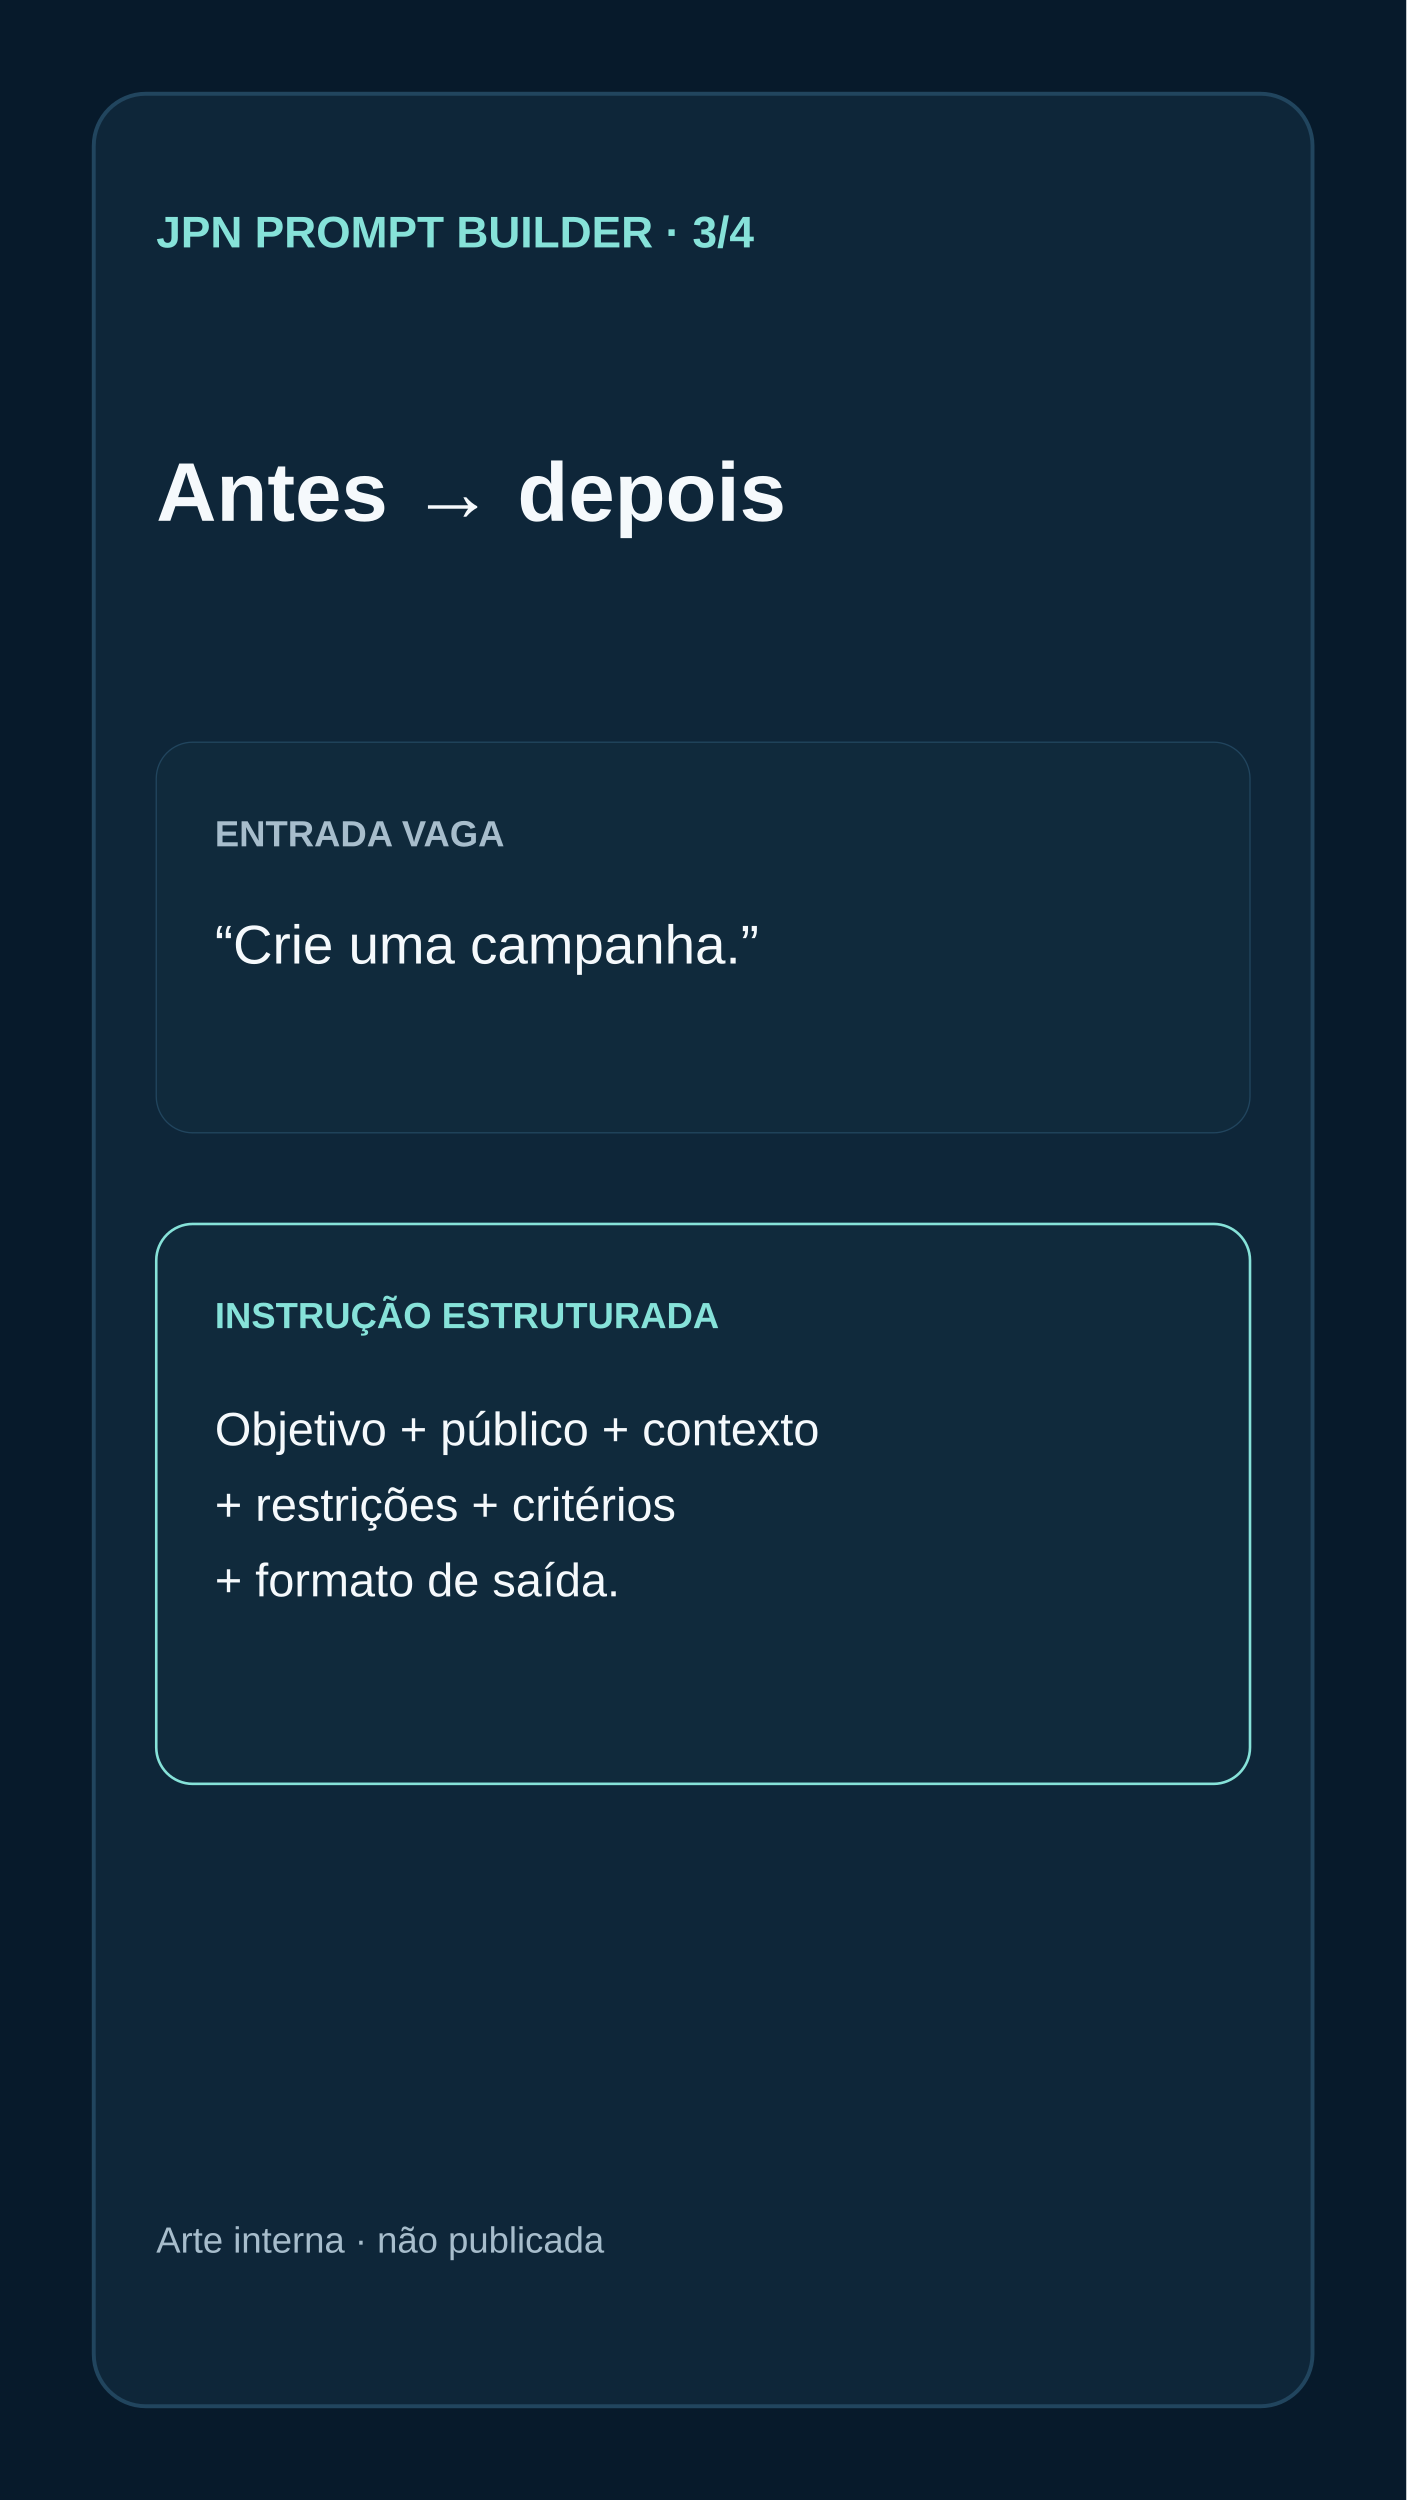
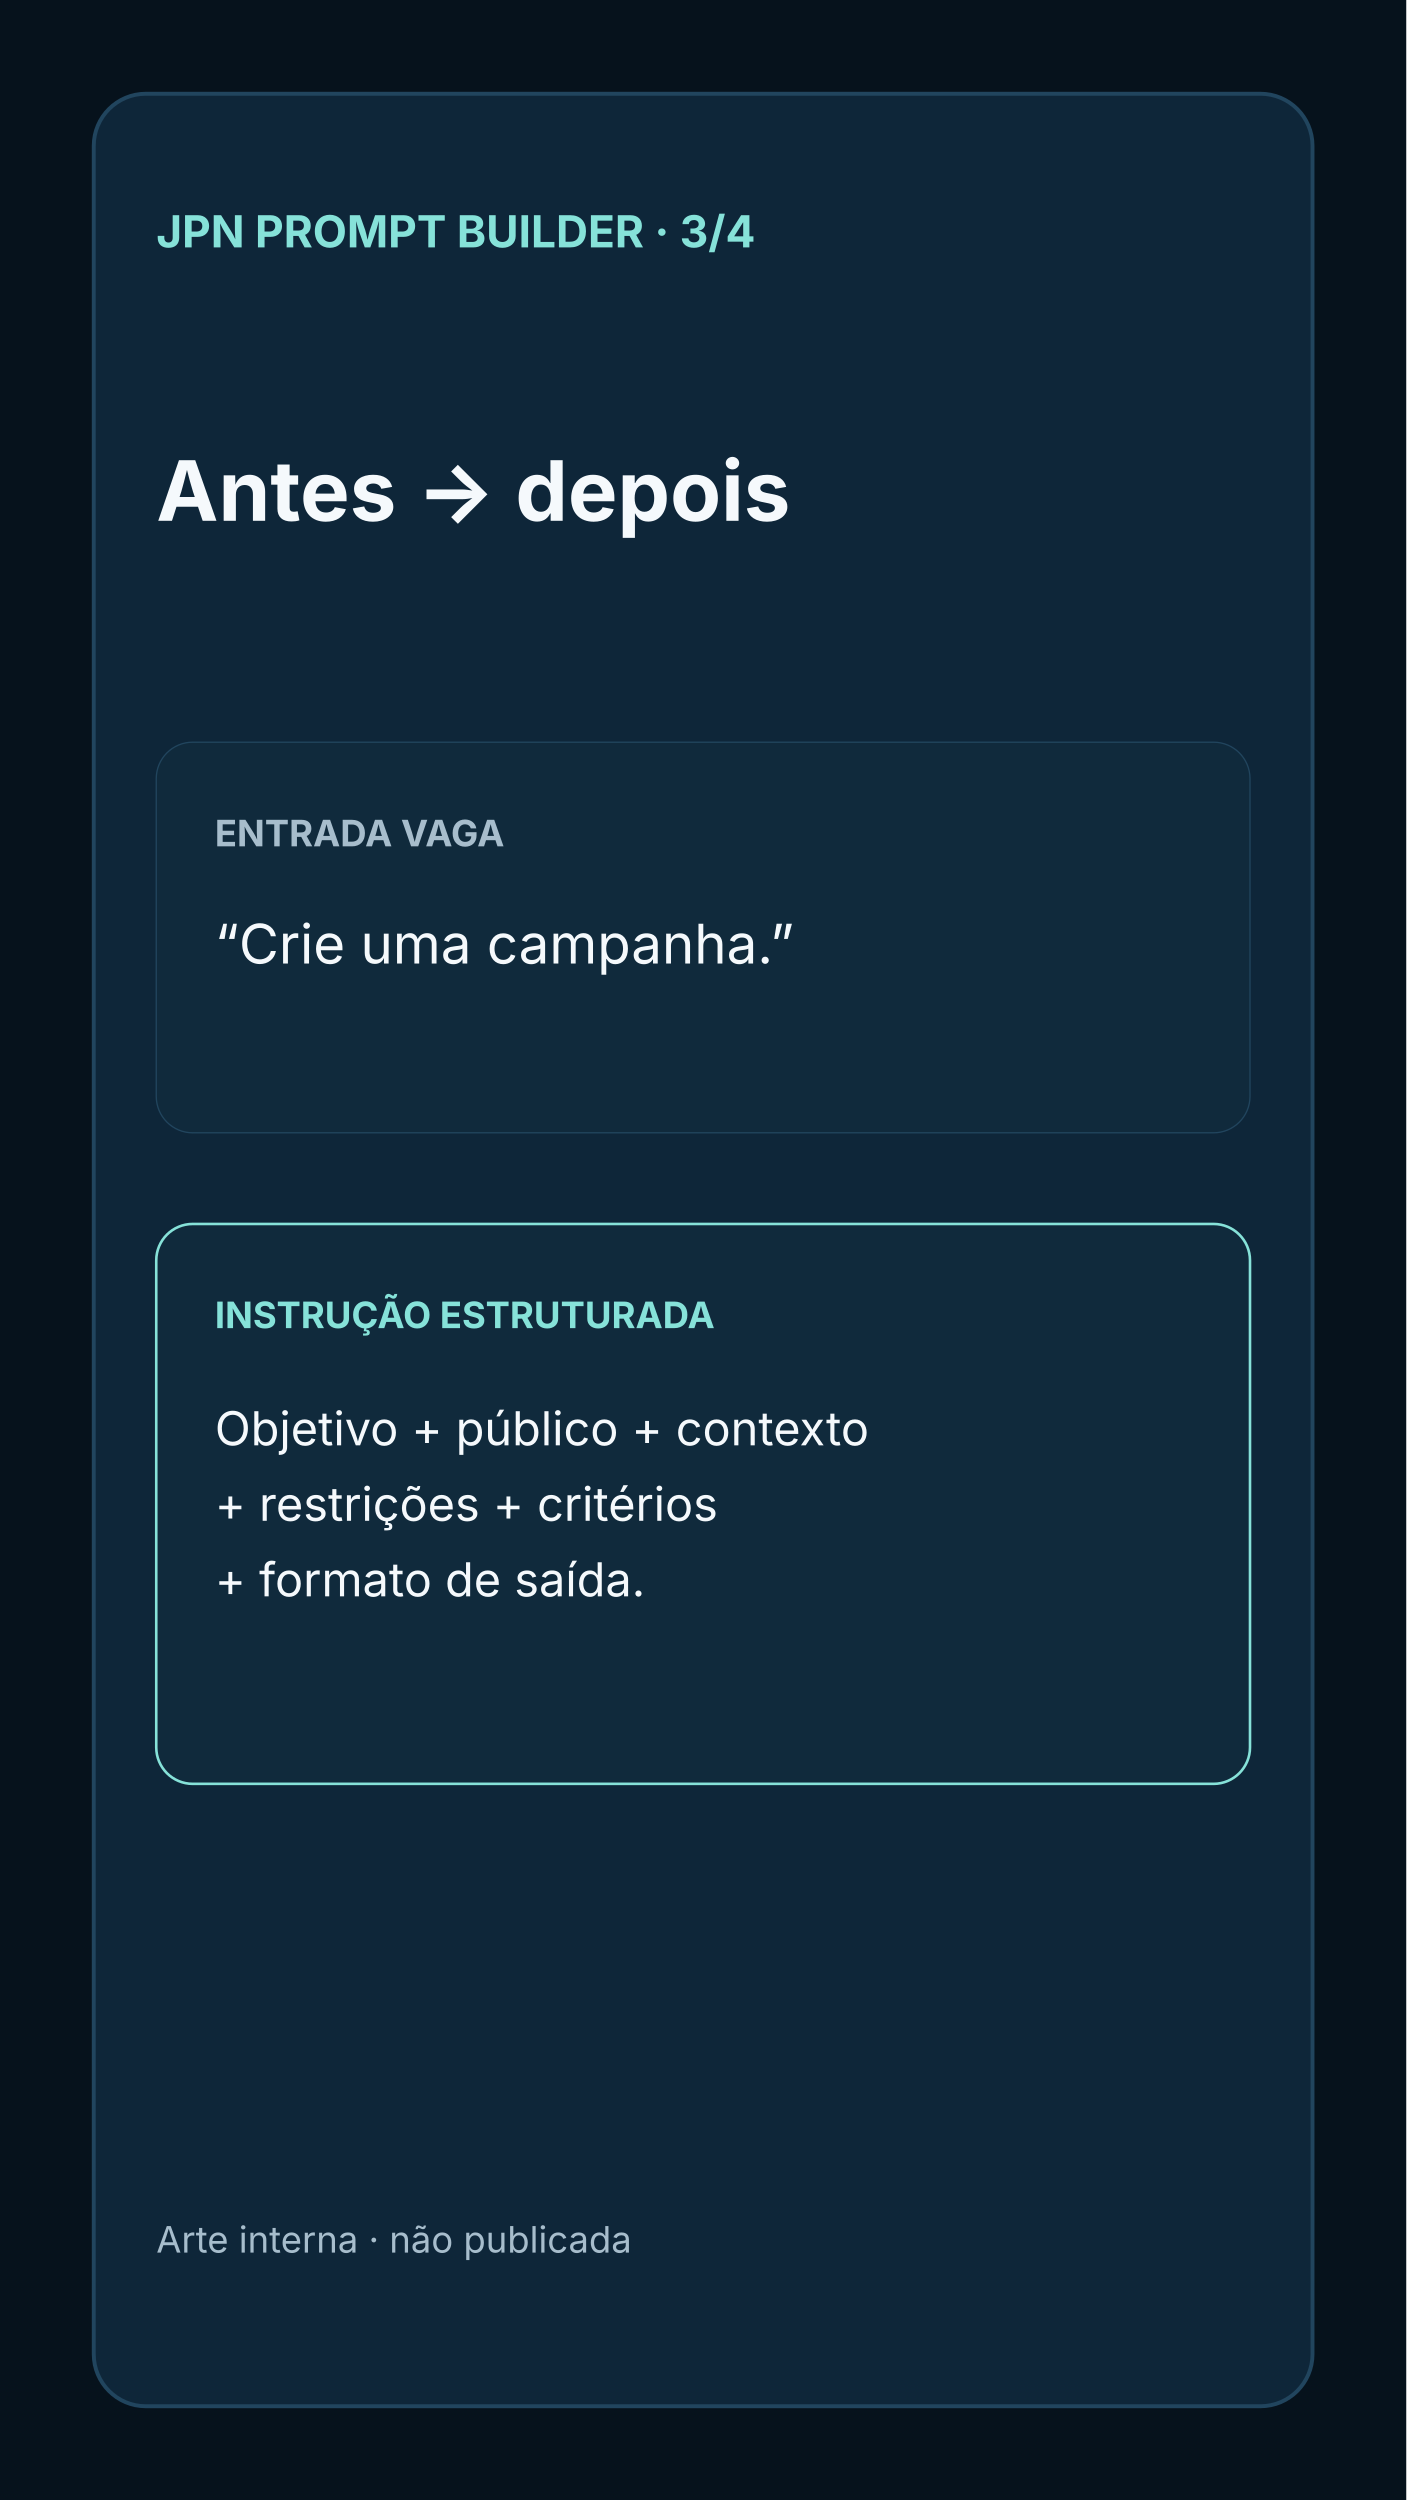
<svg xmlns="http://www.w3.org/2000/svg" width="1080" height="1920" viewBox="0 0 1080 1920" role="img" aria-labelledby="title desc">
-   <rect width="1080" height="1920" fill="#071A2B" />
+   <rect width="1080" height="1920" fill="#06121C" />
  <rect x="72" y="72" width="936" height="1776" rx="40" fill="#0E2639" stroke="#21455E" stroke-width="3" />
-   <text x="120" y="190" fill="#86E2D9" font-family="Arial,sans-serif" font-size="34" font-weight="700">JPN PROMPT BUILDER · 3/4</text>
-   <text x="120" y="400" fill="#F5F9FC" font-family="Arial,sans-serif" font-size="64" font-weight="700">Antes → depois</text>
+   <text x="120" y="190" fill="#86E2D9" font-family="Inter,Arial,sans-serif" font-size="34" font-weight="700">JPN PROMPT BUILDER · 3/4</text>
+   <text x="120" y="400" fill="#F5F9FC" font-family="Inter,Arial,sans-serif" font-size="64" font-weight="700">Antes → depois</text>
  <rect x="120" y="570" width="840" height="300" rx="28" fill="#102A3C" stroke="#21455E" />
-   <text x="165" y="650" fill="#A7BDCC" font-family="Arial,sans-serif" font-size="28" font-weight="700">ENTRADA VAGA</text>
-   <text x="165" y="740" fill="#F5F9FC" font-family="Arial,sans-serif" font-size="42">“Crie uma campanha.”</text>
+   <text x="165" y="650" fill="#A7BDCC" font-family="Inter,Arial,sans-serif" font-size="28" font-weight="700">ENTRADA VAGA</text>
+   <text x="165" y="740" fill="#F5F9FC" font-family="Inter,Arial,sans-serif" font-size="42">“Crie uma campanha.”</text>
  <rect x="120" y="940" width="840" height="430" rx="28" fill="#102A3C" stroke="#86E2D9" stroke-width="2" />
-   <text x="165" y="1020" fill="#86E2D9" font-family="Arial,sans-serif" font-size="28" font-weight="700">INSTRUÇÃO ESTRUTURADA</text>
-   <text x="165" y="1110" fill="#F5F9FC" font-family="Arial,sans-serif" font-size="36">
+   <text x="165" y="1020" fill="#86E2D9" font-family="Inter,Arial,sans-serif" font-size="28" font-weight="700">INSTRUÇÃO ESTRUTURADA</text>
+   <text x="165" y="1110" fill="#F5F9FC" font-family="Inter,Arial,sans-serif" font-size="36">
    <tspan x="165">Objetivo + público + contexto</tspan>
    <tspan x="165" dy="58">+ restrições + critérios</tspan>
    <tspan x="165" dy="58">+ formato de saída.</tspan>
  </text>
-   <text x="120" y="1730" fill="#A7BDCC" font-family="Arial,sans-serif" font-size="28">Arte interna · não publicada</text>
+   <text x="120" y="1730" fill="#A7BDCC" font-family="Inter,Arial,sans-serif" font-size="28">Arte interna · não publicada</text>
</svg>
